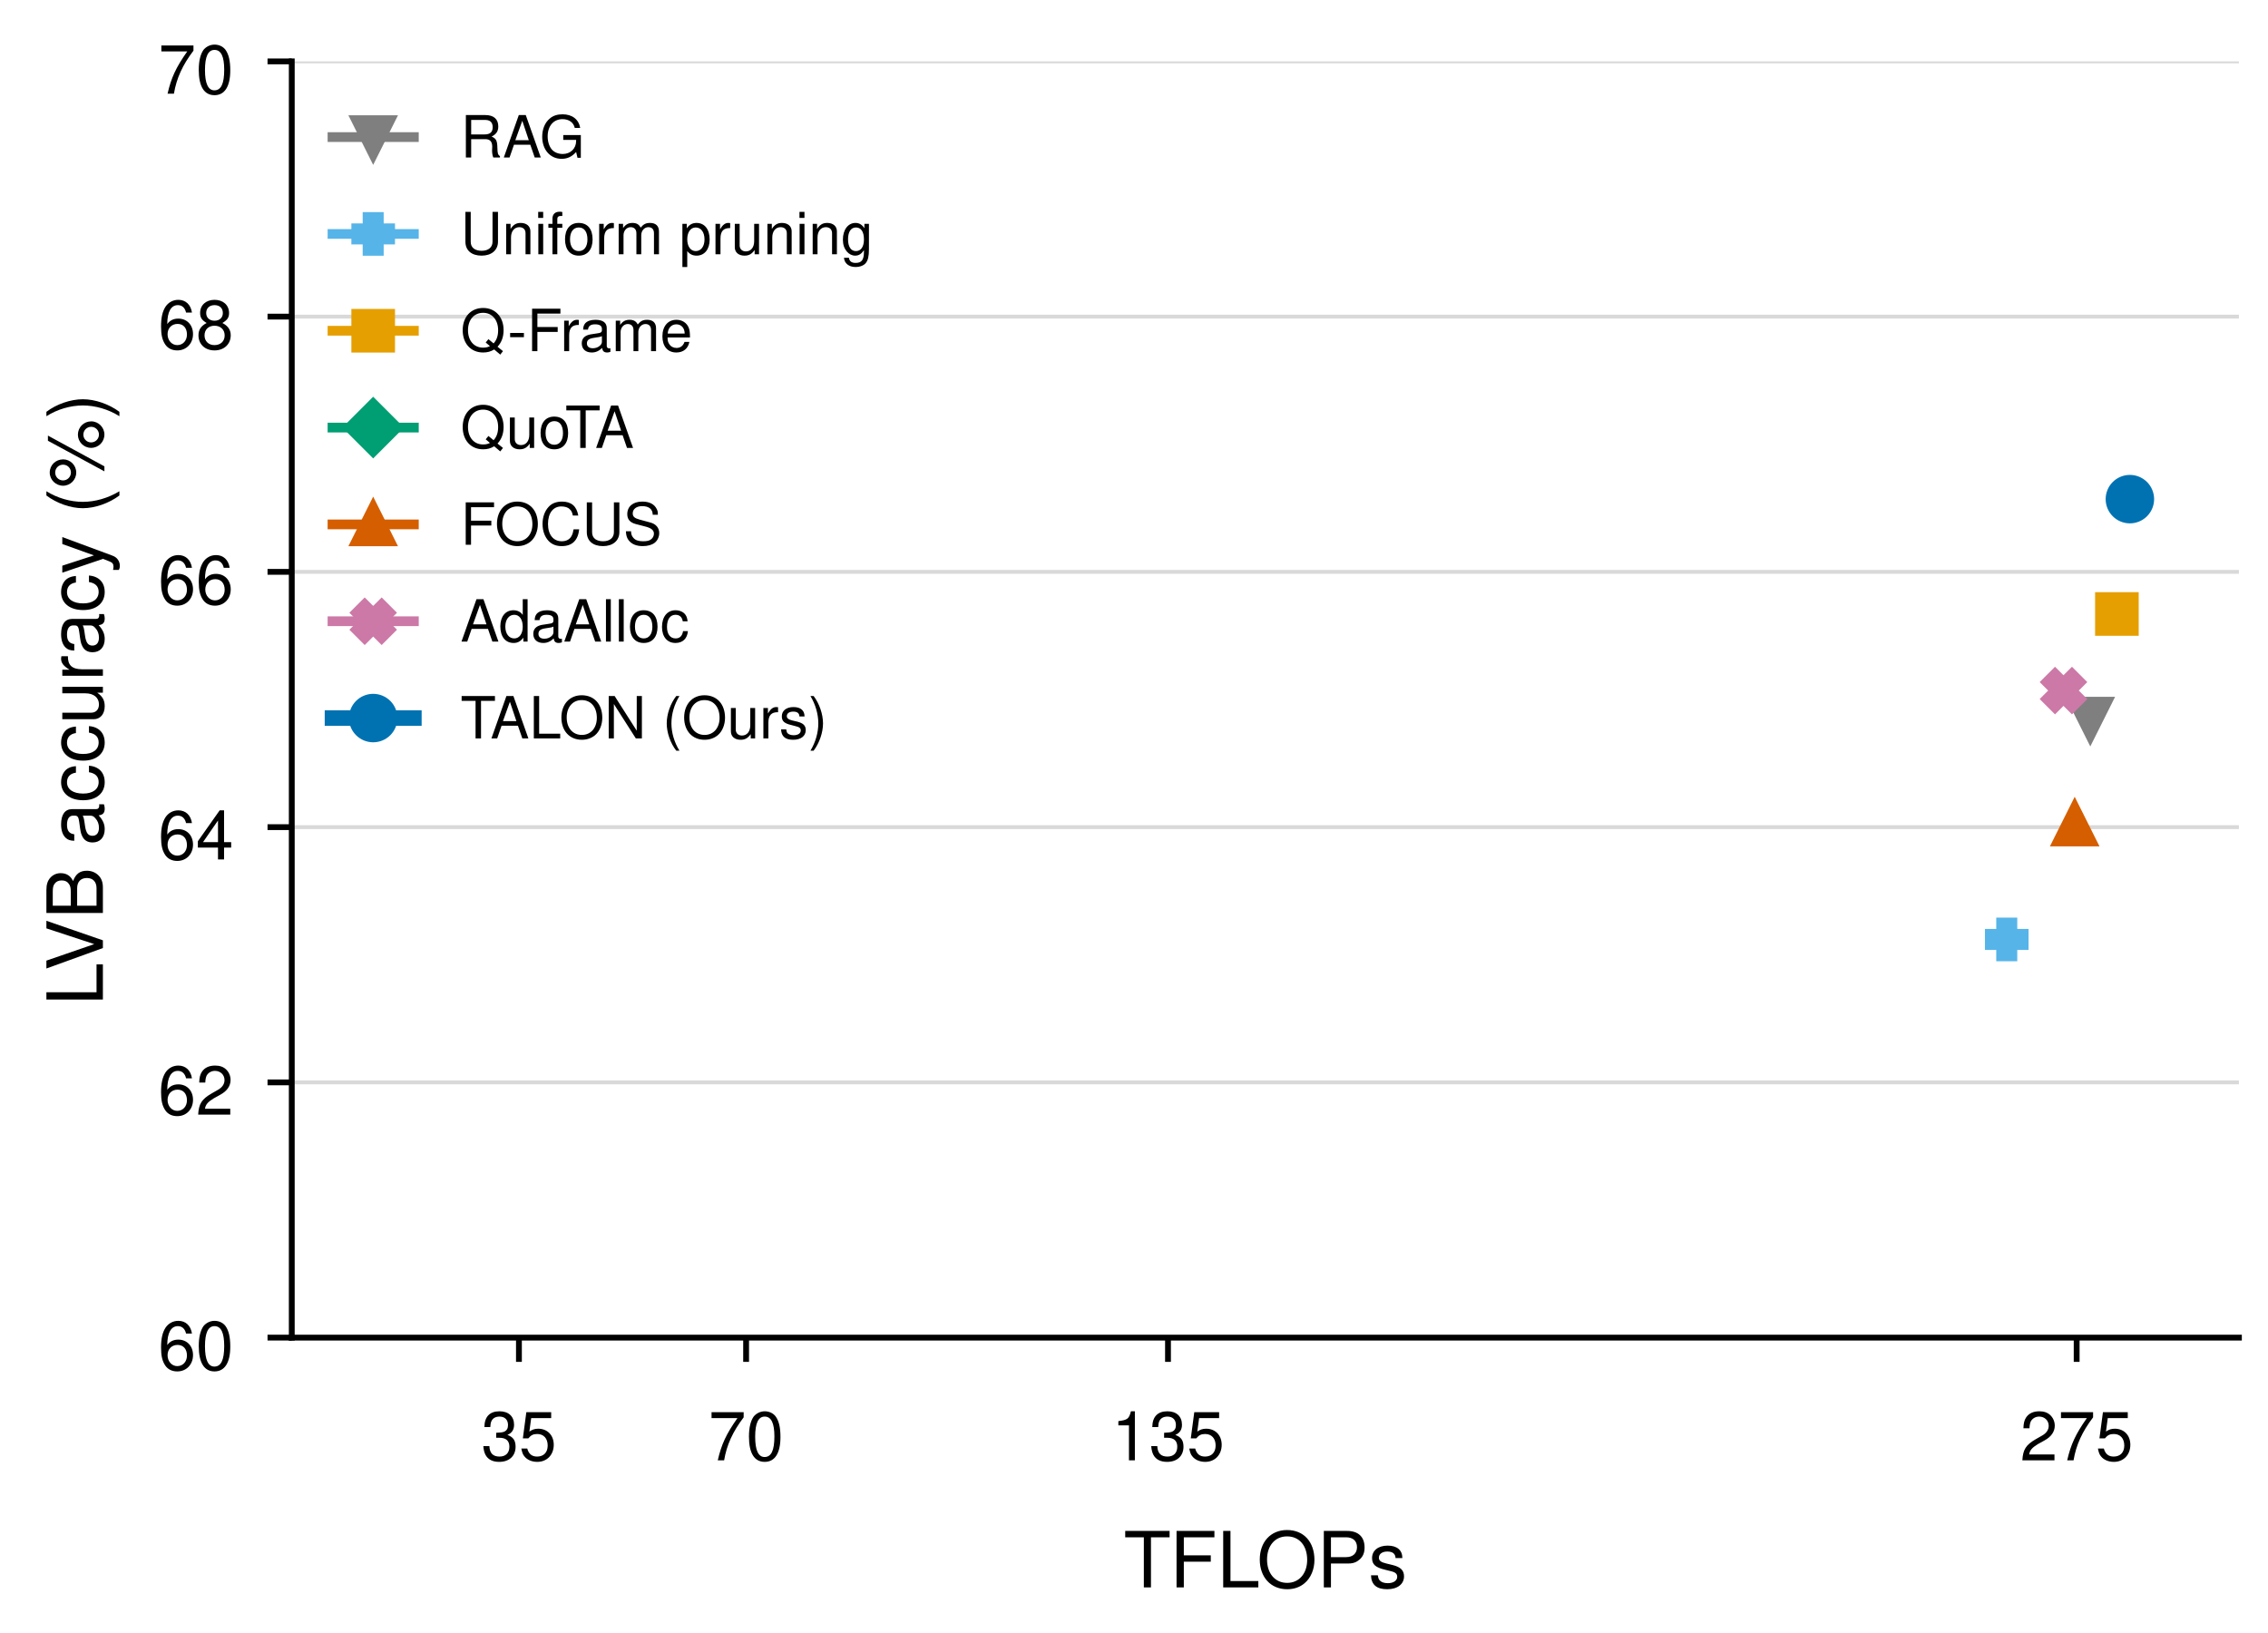
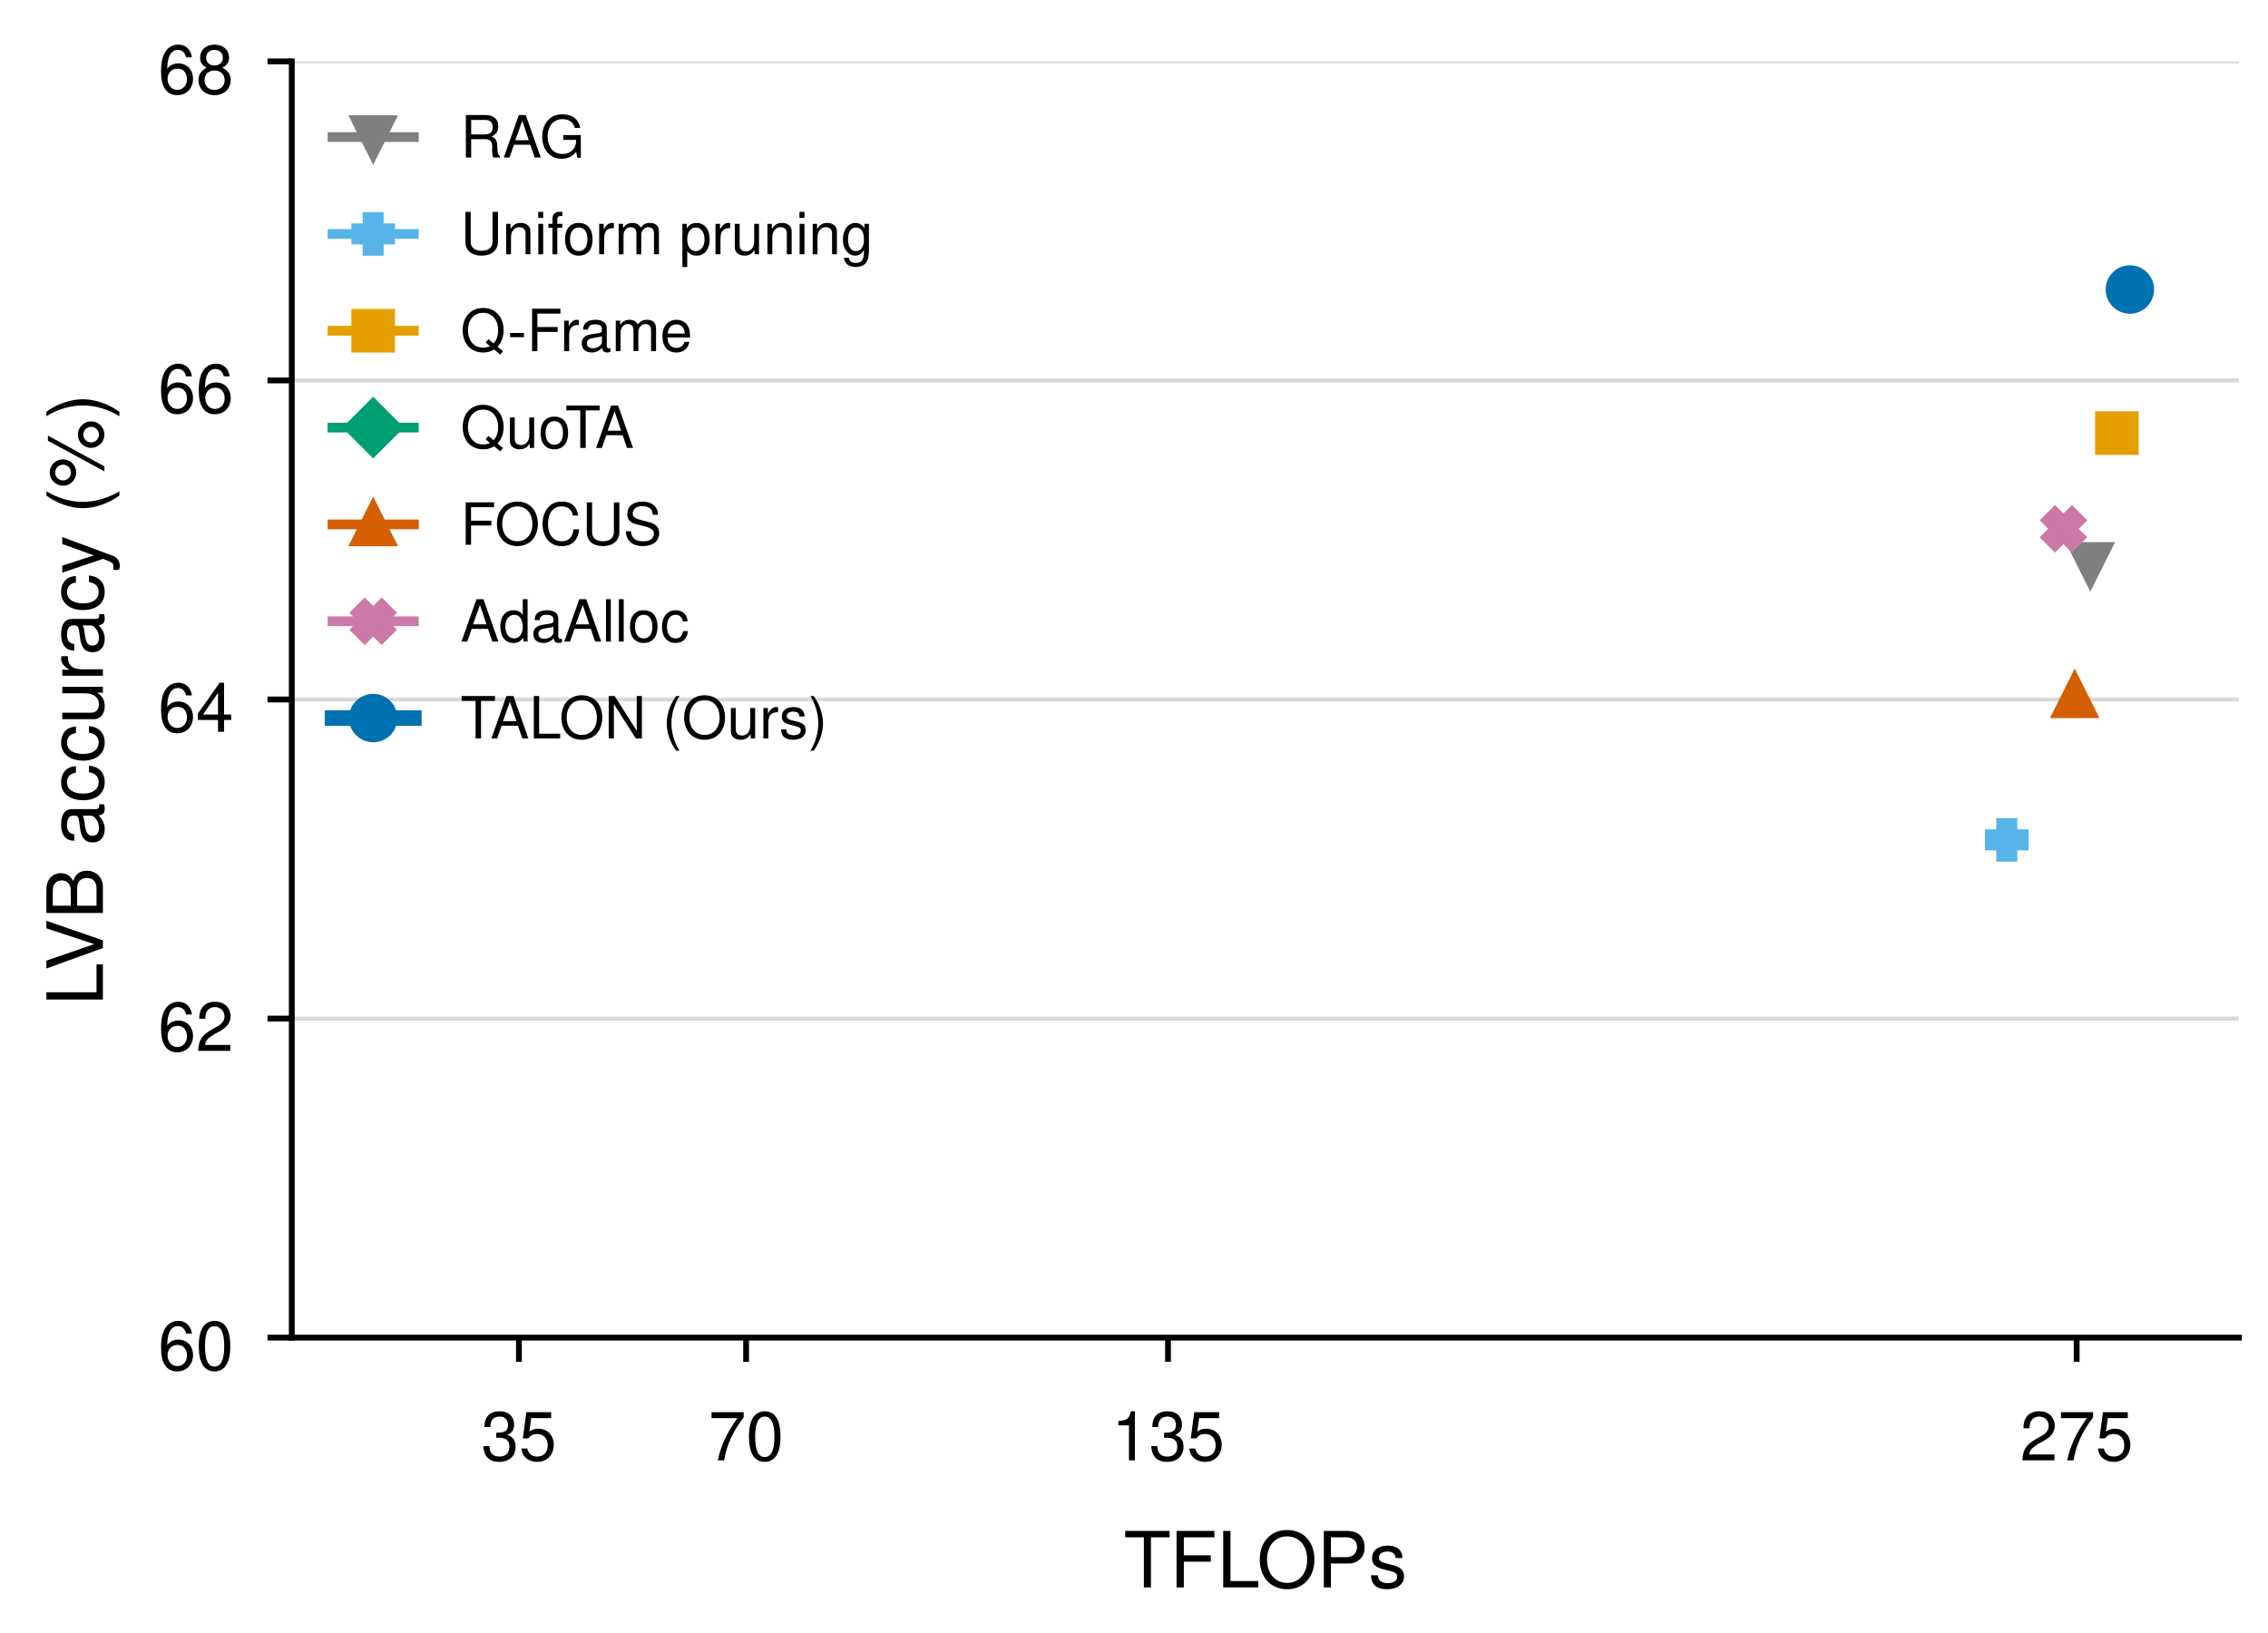
<svg xmlns="http://www.w3.org/2000/svg" xmlns:xlink="http://www.w3.org/1999/xlink" width="234pt" height="168.48pt" viewBox="0 0 234 168.48" version="1.1">
  <defs>
    <style type="text/css">*{stroke-linejoin: round; stroke-linecap: butt}</style>
  </defs>
  <g id="figure_1">
    <g id="patch_1">
      <path d="M 0 168.48  L 234 168.48  L 234 0  L 0 0  z " style="fill: #ffffff" />
    </g>
    <g id="axes_1">
      <g id="patch_2">
        <path d="M 30.103 138.005  L 231 138.005  L 231 6.332  L 30.103 6.332  z " style="fill: #ffffff" />
      </g>
      <g id="matplotlib.axis_1">
        <g id="xtick_1">
          <g id="line2d_1">
            <defs>
-               <path id="m438e394c28" d="M 0 0  L 0 2.5  " style="stroke: #000000; stroke-width: 0.6" />
+               <path id="m1d8fa7348e" d="M 0 0  L 0 2.5  " style="stroke: #000000; stroke-width: 0.6" />
            </defs>
            <g>
-               <use xlink:href="#m438e394c28" x="53.541" y="138.005" style="stroke: #000000; stroke-width: 0.6" />
+               <use xlink:href="#m1d8fa7348e" x="53.541" y="138.005" style="stroke: #000000; stroke-width: 0.6" />
            </g>
          </g>
          <g id="text_1">
            <text style="font-size: 7px; font-family: 'Helvetica Neue', 'Helvetica', 'Arial', 'TeX Gyre Heros', 'Nimbus Sans', 'Liberation Sans', 'DejaVu Sans', sans-serif; text-anchor: middle" x="53.541" y="150.669" transform="rotate(-0 53.54128 150.6688)">35</text>
          </g>
        </g>
        <g id="xtick_2">
          <g id="line2d_2">
            <g>
-               <use xlink:href="#m438e394c28" x="76.979" y="138.005" style="stroke: #000000; stroke-width: 0.6" />
+               <use xlink:href="#m1d8fa7348e" x="76.979" y="138.005" style="stroke: #000000; stroke-width: 0.6" />
            </g>
          </g>
          <g id="text_2">
            <text style="font-size: 7px; font-family: 'Helvetica Neue', 'Helvetica', 'Arial', 'TeX Gyre Heros', 'Nimbus Sans', 'Liberation Sans', 'DejaVu Sans', sans-serif; text-anchor: middle" x="76.979" y="150.669" transform="rotate(-0 76.97919 150.6688)">70</text>
          </g>
        </g>
        <g id="xtick_3">
          <g id="line2d_3">
            <g>
-               <use xlink:href="#m438e394c28" x="120.507" y="138.005" style="stroke: #000000; stroke-width: 0.6" />
+               <use xlink:href="#m1d8fa7348e" x="120.507" y="138.005" style="stroke: #000000; stroke-width: 0.6" />
            </g>
          </g>
          <g id="text_3">
            <text style="font-size: 7px; font-family: 'Helvetica Neue', 'Helvetica', 'Arial', 'TeX Gyre Heros', 'Nimbus Sans', 'Liberation Sans', 'DejaVu Sans', sans-serif; text-anchor: middle" x="120.507" y="150.669" transform="rotate(-0 120.5067 150.6688)">135</text>
          </g>
        </g>
        <g id="xtick_4">
          <g id="line2d_4">
            <g>
-               <use xlink:href="#m438e394c28" x="214.258" y="138.005" style="stroke: #000000; stroke-width: 0.6" />
+               <use xlink:href="#m1d8fa7348e" x="214.258" y="138.005" style="stroke: #000000; stroke-width: 0.6" />
            </g>
          </g>
          <g id="text_4">
            <text style="font-size: 7px; font-family: 'Helvetica Neue', 'Helvetica', 'Arial', 'TeX Gyre Heros', 'Nimbus Sans', 'Liberation Sans', 'DejaVu Sans', sans-serif; text-anchor: middle" x="214.258" y="150.669" transform="rotate(-0 214.2584 150.6688)">275</text>
          </g>
        </g>
        <g id="text_5">
          <text style="font-size: 8px; font-family: 'Helvetica Neue', 'Helvetica', 'Arial', 'TeX Gyre Heros', 'Nimbus Sans', 'Liberation Sans', 'DejaVu Sans', sans-serif; text-anchor: middle" x="130.552" y="163.776" transform="rotate(-0 130.5516 163.7758)">TFLOPs</text>
        </g>
      </g>
      <g id="matplotlib.axis_2">
        <g id="ytick_1">
          <g id="line2d_5">
-             <path d="M 30.103 138.005  L 231 138.005  " clip-path="url(#p9dae0553d2)" style="fill: none; stroke: #d9d9d9; stroke-width: 0.4; stroke-linecap: square" />
+             <path d="M 30.103 138.005  L 231 138.005  " clip-path="url(#pc5ddbb55d7)" style="fill: none; stroke: #d9d9d9; stroke-width: 0.4; stroke-linecap: square" />
          </g>
          <g id="line2d_6">
            <defs>
-               <path id="mdd28700ddf" d="M 0 0  L -2.5 0  " style="stroke: #000000; stroke-width: 0.6" />
+               <path id="m3a46dd92a2" d="M 0 0  L -2.5 0  " style="stroke: #000000; stroke-width: 0.6" />
            </defs>
            <g>
-               <use xlink:href="#mdd28700ddf" x="30.103" y="138.005" style="stroke: #000000; stroke-width: 0.6" />
+               <use xlink:href="#m3a46dd92a2" x="30.103" y="138.005" style="stroke: #000000; stroke-width: 0.6" />
            </g>
          </g>
          <g id="text_6">
            <text style="font-size: 7px; font-family: 'Helvetica Neue', 'Helvetica', 'Arial', 'TeX Gyre Heros', 'Nimbus Sans', 'Liberation Sans', 'DejaVu Sans', sans-serif; text-anchor: end" x="24.103" y="141.337" transform="rotate(-0 24.10337 141.3368)">60</text>
          </g>
        </g>
        <g id="ytick_2">
          <g id="line2d_7">
-             <path d="M 30.103 111.67  L 231 111.67  " clip-path="url(#p9dae0553d2)" style="fill: none; stroke: #d9d9d9; stroke-width: 0.4; stroke-linecap: square" />
+             <path d="M 30.103 105.087  L 231 105.087  " clip-path="url(#pc5ddbb55d7)" style="fill: none; stroke: #d9d9d9; stroke-width: 0.4; stroke-linecap: square" />
          </g>
          <g id="line2d_8">
            <g>
-               <use xlink:href="#mdd28700ddf" x="30.103" y="111.67" style="stroke: #000000; stroke-width: 0.6" />
+               <use xlink:href="#m3a46dd92a2" x="30.103" y="105.087" style="stroke: #000000; stroke-width: 0.6" />
            </g>
          </g>
          <g id="text_7">
-             <text style="font-size: 7px; font-family: 'Helvetica Neue', 'Helvetica', 'Arial', 'TeX Gyre Heros', 'Nimbus Sans', 'Liberation Sans', 'DejaVu Sans', sans-serif; text-anchor: end" x="24.103" y="115.002" transform="rotate(-0 24.10337 115.0023)">62</text>
+             <text style="font-size: 7px; font-family: 'Helvetica Neue', 'Helvetica', 'Arial', 'TeX Gyre Heros', 'Nimbus Sans', 'Liberation Sans', 'DejaVu Sans', sans-serif; text-anchor: end" x="24.103" y="108.419" transform="rotate(-0 24.10337 108.4186)">62</text>
          </g>
        </g>
        <g id="ytick_3">
          <g id="line2d_9">
-             <path d="M 30.103 85.336  L 231 85.336  " clip-path="url(#p9dae0553d2)" style="fill: none; stroke: #d9d9d9; stroke-width: 0.4; stroke-linecap: square" />
+             <path d="M 30.103 72.168  L 231 72.168  " clip-path="url(#pc5ddbb55d7)" style="fill: none; stroke: #d9d9d9; stroke-width: 0.4; stroke-linecap: square" />
          </g>
          <g id="line2d_10">
            <g>
-               <use xlink:href="#mdd28700ddf" x="30.103" y="85.336" style="stroke: #000000; stroke-width: 0.6" />
+               <use xlink:href="#m3a46dd92a2" x="30.103" y="72.168" style="stroke: #000000; stroke-width: 0.6" />
            </g>
          </g>
          <g id="text_8">
-             <text style="font-size: 7px; font-family: 'Helvetica Neue', 'Helvetica', 'Arial', 'TeX Gyre Heros', 'Nimbus Sans', 'Liberation Sans', 'DejaVu Sans', sans-serif; text-anchor: end" x="24.103" y="88.668" transform="rotate(-0 24.10337 88.66775)">64</text>
+             <text style="font-size: 7px; font-family: 'Helvetica Neue', 'Helvetica', 'Arial', 'TeX Gyre Heros', 'Nimbus Sans', 'Liberation Sans', 'DejaVu Sans', sans-serif; text-anchor: end" x="24.103" y="75.501" transform="rotate(-0 24.10337 75.5005)">64</text>
          </g>
        </g>
        <g id="ytick_4">
          <g id="line2d_11">
-             <path d="M 30.103 59.001  L 231 59.001  " clip-path="url(#p9dae0553d2)" style="fill: none; stroke: #d9d9d9; stroke-width: 0.4; stroke-linecap: square" />
+             <path d="M 30.103 39.25  L 231 39.25  " clip-path="url(#pc5ddbb55d7)" style="fill: none; stroke: #d9d9d9; stroke-width: 0.4; stroke-linecap: square" />
          </g>
          <g id="line2d_12">
            <g>
-               <use xlink:href="#mdd28700ddf" x="30.103" y="59.001" style="stroke: #000000; stroke-width: 0.6" />
+               <use xlink:href="#m3a46dd92a2" x="30.103" y="39.25" style="stroke: #000000; stroke-width: 0.6" />
            </g>
          </g>
          <g id="text_9">
-             <text style="font-size: 7px; font-family: 'Helvetica Neue', 'Helvetica', 'Arial', 'TeX Gyre Heros', 'Nimbus Sans', 'Liberation Sans', 'DejaVu Sans', sans-serif; text-anchor: end" x="24.103" y="62.333" transform="rotate(-0 24.10337 62.33325)">66</text>
+             <text style="font-size: 7px; font-family: 'Helvetica Neue', 'Helvetica', 'Arial', 'TeX Gyre Heros', 'Nimbus Sans', 'Liberation Sans', 'DejaVu Sans', sans-serif; text-anchor: end" x="24.103" y="42.582" transform="rotate(-0 24.10337 42.58237)">66</text>
          </g>
        </g>
        <g id="ytick_5">
          <g id="line2d_13">
-             <path d="M 30.103 32.667  L 231 32.667  " clip-path="url(#p9dae0553d2)" style="fill: none; stroke: #d9d9d9; stroke-width: 0.4; stroke-linecap: square" />
+             <path d="M 30.103 6.332  L 231 6.332  " clip-path="url(#pc5ddbb55d7)" style="fill: none; stroke: #d9d9d9; stroke-width: 0.4; stroke-linecap: square" />
          </g>
          <g id="line2d_14">
            <g>
-               <use xlink:href="#mdd28700ddf" x="30.103" y="32.667" style="stroke: #000000; stroke-width: 0.6" />
+               <use xlink:href="#m3a46dd92a2" x="30.103" y="6.332" style="stroke: #000000; stroke-width: 0.6" />
            </g>
          </g>
          <g id="text_10">
-             <text style="font-size: 7px; font-family: 'Helvetica Neue', 'Helvetica', 'Arial', 'TeX Gyre Heros', 'Nimbus Sans', 'Liberation Sans', 'DejaVu Sans', sans-serif; text-anchor: end" x="24.103" y="35.999" transform="rotate(-0 24.10337 35.99874)">68</text>
-           </g>
-         </g>
-         <g id="ytick_6">
-           <g id="line2d_15">
-             <path d="M 30.103 6.332  L 231 6.332  " clip-path="url(#p9dae0553d2)" style="fill: none; stroke: #d9d9d9; stroke-width: 0.4; stroke-linecap: square" />
-           </g>
-           <g id="line2d_16">
-             <g>
-               <use xlink:href="#mdd28700ddf" x="30.103" y="6.332" style="stroke: #000000; stroke-width: 0.6" />
-             </g>
-           </g>
-           <g id="text_11">
-             <text style="font-size: 7px; font-family: 'Helvetica Neue', 'Helvetica', 'Arial', 'TeX Gyre Heros', 'Nimbus Sans', 'Liberation Sans', 'DejaVu Sans', sans-serif; text-anchor: end" x="24.103" y="9.664" transform="rotate(-0 24.10337 9.66424)">70</text>
-           </g>
-         </g>
-         <g id="text_12">
+             <text style="font-size: 7px; font-family: 'Helvetica Neue', 'Helvetica', 'Arial', 'TeX Gyre Heros', 'Nimbus Sans', 'Liberation Sans', 'DejaVu Sans', sans-serif; text-anchor: end" x="24.103" y="9.664" transform="rotate(-0 24.10337 9.66424)">68</text>
+           </g>
+         </g>
+         <g id="text_11">
          <text style="font-size: 8px; font-family: 'Helvetica Neue', 'Helvetica', 'Arial', 'TeX Gyre Heros', 'Nimbus Sans', 'Liberation Sans', 'DejaVu Sans', sans-serif; text-anchor: middle" x="10.616" y="72.168" transform="rotate(-90 10.61624 72.1685)">LVB accuracy (%)</text>
        </g>
      </g>
+       <g id="line2d_15">
+         <path d="M 215.665 58.178  " clip-path="url(#pc5ddbb55d7)" style="fill: none; stroke: #7f7f7f; stroke-linecap: square" />
+         <defs>
+           <path id="mba32b13f5a" d="M -0 1.75  L 1.75 -1.75  L -1.75 -1.75  z " style="stroke: #7f7f7f; stroke-linejoin: miter" />
+         </defs>
+         <g clip-path="url(#pc5ddbb55d7)">
+           <use xlink:href="#mba32b13f5a" x="215.665" y="58.178" style="fill: #7f7f7f; stroke: #7f7f7f; stroke-linejoin: miter" />
+         </g>
+       </g>
+       <g id="line2d_16">
+         <path d="M 207.046 86.652  " clip-path="url(#pc5ddbb55d7)" style="fill: none; stroke: #56b4e9; stroke-linecap: square" />
+         <defs>
+           <path id="m1fbe0f3d7a" d="M -0.583 1.75  L 0.583 1.75  L 0.583 0.583  L 1.75 0.583  L 1.75 -0.583  L 0.583 -0.583  L 0.583 -1.75  L -0.583 -1.75  L -0.583 -0.583  L -1.75 -0.583  L -1.75 0.583  L -0.583 0.583  z " style="stroke: #56b4e9; stroke-linejoin: miter" />
+         </defs>
+         <g clip-path="url(#pc5ddbb55d7)">
+           <use xlink:href="#m1fbe0f3d7a" x="207.046" y="86.652" style="fill: #56b4e9; stroke: #56b4e9; stroke-linejoin: miter" />
+         </g>
+       </g>
      <g id="line2d_17">
-         <path d="M 215.665 74.144  " clip-path="url(#p9dae0553d2)" style="fill: none; stroke: #7f7f7f; stroke-linecap: square" />
-         <defs>
-           <path id="m82ee183aa8" d="M -0 1.75  L 1.75 -1.75  L -1.75 -1.75  z " style="stroke: #7f7f7f; stroke-linejoin: miter" />
-         </defs>
-         <g clip-path="url(#p9dae0553d2)">
-           <use xlink:href="#m82ee183aa8" x="215.665" y="74.144" style="fill: #7f7f7f; stroke: #7f7f7f; stroke-linejoin: miter" />
+         <path d="M 218.41 44.682  " clip-path="url(#pc5ddbb55d7)" style="fill: none; stroke: #e69f00; stroke-linecap: square" />
+         <defs>
+           <path id="mdaf52383f3" d="M -1.75 1.75  L 1.75 1.75  L 1.75 -1.75  L -1.75 -1.75  z " style="stroke: #e69f00; stroke-linejoin: miter" />
+         </defs>
+         <g clip-path="url(#pc5ddbb55d7)">
+           <use xlink:href="#mdaf52383f3" x="218.41" y="44.682" style="fill: #e69f00; stroke: #e69f00; stroke-linejoin: miter" />
        </g>
      </g>
      <g id="line2d_18">
-         <path d="M 207.046 96.923  " clip-path="url(#p9dae0553d2)" style="fill: none; stroke: #56b4e9; stroke-linecap: square" />
-         <defs>
-           <path id="m176121b582" d="M -0.583 1.75  L 0.583 1.75  L 0.583 0.583  L 1.75 0.583  L 1.75 -0.583  L 0.583 -0.583  L 0.583 -1.75  L -0.583 -1.75  L -0.583 -0.583  L -1.75 -0.583  L -1.75 0.583  L -0.583 0.583  z " style="stroke: #56b4e9; stroke-linejoin: miter" />
-         </defs>
-         <g clip-path="url(#p9dae0553d2)">
-           <use xlink:href="#m176121b582" x="207.046" y="96.923" style="fill: #56b4e9; stroke: #56b4e9; stroke-linejoin: miter" />
+         <path clip-path="url(#pc5ddbb55d7)" style="fill: none; stroke: #009e73; stroke-linecap: square" />
+         <defs>
+           <path id="m7ca6e0bc90" d="M -0 2.475  L 2.475 0  L 0 -2.475  L -2.475 -0  z " style="stroke: #009e73; stroke-linejoin: miter" />
+         </defs>
+         <g clip-path="url(#pc5ddbb55d7)">
+           <use xlink:href="#m7ca6e0bc90" x="1273.652" y="28.717" style="fill: #009e73; stroke: #009e73; stroke-linejoin: miter" />
        </g>
      </g>
      <g id="line2d_19">
-         <path d="M 218.41 63.346  " clip-path="url(#p9dae0553d2)" style="fill: none; stroke: #e69f00; stroke-linecap: square" />
-         <defs>
-           <path id="mb3f74f6676" d="M -1.75 1.75  L 1.75 1.75  L 1.75 -1.75  L -1.75 -1.75  z " style="stroke: #e69f00; stroke-linejoin: miter" />
-         </defs>
-         <g clip-path="url(#p9dae0553d2)">
-           <use xlink:href="#mb3f74f6676" x="218.41" y="63.346" style="fill: #e69f00; stroke: #e69f00; stroke-linejoin: miter" />
+         <path d="M 214.057 71.839  " clip-path="url(#pc5ddbb55d7)" style="fill: none; stroke: #d55e00; stroke-linecap: square" />
+         <defs>
+           <path id="m67638d6473" d="M 0 -1.75  L -1.75 1.75  L 1.75 1.75  z " style="stroke: #d55e00; stroke-linejoin: miter" />
+         </defs>
+         <g clip-path="url(#pc5ddbb55d7)">
+           <use xlink:href="#m67638d6473" x="214.057" y="71.839" style="fill: #d55e00; stroke: #d55e00; stroke-linejoin: miter" />
        </g>
      </g>
      <g id="line2d_20">
-         <path clip-path="url(#p9dae0553d2)" style="fill: none; stroke: #009e73; stroke-linecap: square" />
-         <defs>
-           <path id="m42a4f1ab9a" d="M -0 2.475  L 2.475 0  L 0 -2.475  L -2.475 -0  z " style="stroke: #009e73; stroke-linejoin: miter" />
-         </defs>
-         <g clip-path="url(#p9dae0553d2)">
-           <use xlink:href="#m42a4f1ab9a" x="1273.652" y="50.574" style="fill: #009e73; stroke: #009e73; stroke-linejoin: miter" />
-         </g>
-       </g>
-       <g id="line2d_21">
-         <path d="M 214.057 85.072  " clip-path="url(#p9dae0553d2)" style="fill: none; stroke: #d55e00; stroke-linecap: square" />
-         <defs>
-           <path id="m2859f0471d" d="M 0 -1.75  L -1.75 1.75  L 1.75 1.75  z " style="stroke: #d55e00; stroke-linejoin: miter" />
-         </defs>
-         <g clip-path="url(#p9dae0553d2)">
-           <use xlink:href="#m2859f0471d" x="214.057" y="85.072" style="fill: #d55e00; stroke: #d55e00; stroke-linejoin: miter" />
-         </g>
-       </g>
-       <g id="line2d_22">
-         <path d="M 212.899 71.247  " clip-path="url(#p9dae0553d2)" style="fill: none; stroke: #cc79a7; stroke-linecap: square" />
-         <defs>
-           <path id="m0ade3fc939" d="M -0.875 1.75  L 0 0.875  L 0.875 1.75  L 1.75 0.875  L 0.875 0  L 1.75 -0.875  L 0.875 -1.75  L 0 -0.875  L -0.875 -1.75  L -1.75 -0.875  L -0.875 0  L -1.75 0.875  z " style="stroke: #cc79a7; stroke-linejoin: miter" />
-         </defs>
-         <g clip-path="url(#p9dae0553d2)">
-           <use xlink:href="#m0ade3fc939" x="212.899" y="71.247" style="fill: #cc79a7; stroke: #cc79a7; stroke-linejoin: miter" />
+         <path d="M 212.899 54.557  " clip-path="url(#pc5ddbb55d7)" style="fill: none; stroke: #cc79a7; stroke-linecap: square" />
+         <defs>
+           <path id="m23d50599ba" d="M -0.875 1.75  L 0 0.875  L 0.875 1.75  L 1.75 0.875  L 0.875 0  L 1.75 -0.875  L 0.875 -1.75  L 0 -0.875  L -0.875 -1.75  L -1.75 -0.875  L -0.875 0  L -1.75 0.875  z " style="stroke: #cc79a7; stroke-linejoin: miter" />
+         </defs>
+         <g clip-path="url(#pc5ddbb55d7)">
+           <use xlink:href="#m23d50599ba" x="212.899" y="54.557" style="fill: #cc79a7; stroke: #cc79a7; stroke-linejoin: miter" />
        </g>
      </g>
      <g id="patch_3">
        <path d="M 30.103 138.005  L 30.103 6.332  " style="fill: none; stroke: #000000; stroke-width: 0.6; stroke-linejoin: miter; stroke-linecap: square" />
      </g>
      <g id="patch_4">
        <path d="M 30.103 138.005  L 231 138.005  " style="fill: none; stroke: #000000; stroke-width: 0.6; stroke-linejoin: miter; stroke-linecap: square" />
      </g>
-       <g id="line2d_23">
-         <path d="M 219.75 51.496  " clip-path="url(#p9dae0553d2)" style="fill: none; stroke: #0072b2; stroke-width: 1.6; stroke-linecap: square" />
-         <defs>
-           <path id="med249efaf7" d="M 0 2  C 0.53 2 1.039 1.789 1.414 1.414  C 1.789 1.039 2 0.53 2 0  C 2 -0.53 1.789 -1.039 1.414 -1.414  C 1.039 -1.789 0.53 -2 0 -2  C -0.53 -2 -1.039 -1.789 -1.414 -1.414  C -1.789 -1.039 -2 -0.53 -2 0  C -2 0.53 -1.789 1.039 -1.414 1.414  C -1.039 1.789 -0.53 2 0 2  z " style="stroke: #0072b2" />
-         </defs>
-         <g clip-path="url(#p9dae0553d2)">
-           <use xlink:href="#med249efaf7" x="219.75" y="51.496" style="fill: #0072b2; stroke: #0072b2" />
+       <g id="line2d_21">
+         <path d="M 219.75 29.869  " clip-path="url(#pc5ddbb55d7)" style="fill: none; stroke: #0072b2; stroke-width: 1.6; stroke-linecap: square" />
+         <defs>
+           <path id="me237be56ed" d="M 0 2  C 0.53 2 1.039 1.789 1.414 1.414  C 1.789 1.039 2 0.53 2 0  C 2 -0.53 1.789 -1.039 1.414 -1.414  C 1.039 -1.789 0.53 -2 0 -2  C -0.53 -2 -1.039 -1.789 -1.414 -1.414  C -1.789 -1.039 -2 -0.53 -2 0  C -2 0.53 -1.789 1.039 -1.414 1.414  C -1.039 1.789 -0.53 2 0 2  z " style="stroke: #0072b2" />
+         </defs>
+         <g clip-path="url(#pc5ddbb55d7)">
+           <use xlink:href="#me237be56ed" x="219.75" y="29.869" style="fill: #0072b2; stroke: #0072b2" />
        </g>
      </g>
      <g id="legend_1">
+         <g id="line2d_22">
+           <path d="M 34.303 14.144  L 38.503 14.144  L 42.703 14.144  " style="fill: none; stroke: #7f7f7f; stroke-linecap: square" />
+           <g>
+             <use xlink:href="#mba32b13f5a" x="38.503" y="14.144" style="fill: #7f7f7f; stroke: #7f7f7f; stroke-linejoin: miter" />
+           </g>
+         </g>
+         <g id="text_12">
+           <text style="font-size: 6px; font-family: 'Helvetica Neue', 'Helvetica', 'Arial', 'TeX Gyre Heros', 'Nimbus Sans', 'Liberation Sans', 'DejaVu Sans', sans-serif; text-anchor: start" x="47.503" y="16.244" transform="rotate(-0 47.50337 16.24424)">RAG</text>
+         </g>
+         <g id="line2d_23">
+           <path d="M 34.303 24.134  L 38.503 24.134  L 42.703 24.134  " style="fill: none; stroke: #56b4e9; stroke-linecap: square" />
+           <g>
+             <use xlink:href="#m1fbe0f3d7a" x="38.503" y="24.134" style="fill: #56b4e9; stroke: #56b4e9; stroke-linejoin: miter" />
+           </g>
+         </g>
+         <g id="text_13">
+           <text style="font-size: 6px; font-family: 'Helvetica Neue', 'Helvetica', 'Arial', 'TeX Gyre Heros', 'Nimbus Sans', 'Liberation Sans', 'DejaVu Sans', sans-serif; text-anchor: start" x="47.503" y="26.234" transform="rotate(-0 47.50337 26.23424)">Uniform pruning</text>
+         </g>
        <g id="line2d_24">
-           <path d="M 34.303 14.144  L 38.503 14.144  L 42.703 14.144  " style="fill: none; stroke: #7f7f7f; stroke-linecap: square" />
-           <g>
-             <use xlink:href="#m82ee183aa8" x="38.503" y="14.144" style="fill: #7f7f7f; stroke: #7f7f7f; stroke-linejoin: miter" />
-           </g>
-         </g>
-         <g id="text_13">
-           <text style="font-size: 6px; font-family: 'Helvetica Neue', 'Helvetica', 'Arial', 'TeX Gyre Heros', 'Nimbus Sans', 'Liberation Sans', 'DejaVu Sans', sans-serif; text-anchor: start" x="47.503" y="16.244" transform="rotate(-0 47.50337 16.24424)">RAG</text>
+           <path d="M 34.303 34.124  L 38.503 34.124  L 42.703 34.124  " style="fill: none; stroke: #e69f00; stroke-linecap: square" />
+           <g>
+             <use xlink:href="#mdaf52383f3" x="38.503" y="34.124" style="fill: #e69f00; stroke: #e69f00; stroke-linejoin: miter" />
+           </g>
+         </g>
+         <g id="text_14">
+           <text style="font-size: 6px; font-family: 'Helvetica Neue', 'Helvetica', 'Arial', 'TeX Gyre Heros', 'Nimbus Sans', 'Liberation Sans', 'DejaVu Sans', sans-serif; text-anchor: start" x="47.503" y="36.224" transform="rotate(-0 47.50337 36.22424)">Q-Frame</text>
        </g>
        <g id="line2d_25">
-           <path d="M 34.303 24.134  L 38.503 24.134  L 42.703 24.134  " style="fill: none; stroke: #56b4e9; stroke-linecap: square" />
-           <g>
-             <use xlink:href="#m176121b582" x="38.503" y="24.134" style="fill: #56b4e9; stroke: #56b4e9; stroke-linejoin: miter" />
-           </g>
-         </g>
-         <g id="text_14">
-           <text style="font-size: 6px; font-family: 'Helvetica Neue', 'Helvetica', 'Arial', 'TeX Gyre Heros', 'Nimbus Sans', 'Liberation Sans', 'DejaVu Sans', sans-serif; text-anchor: start" x="47.503" y="26.234" transform="rotate(-0 47.50337 26.23424)">Uniform pruning</text>
+           <path d="M 34.303 44.114  L 38.503 44.114  L 42.703 44.114  " style="fill: none; stroke: #009e73; stroke-linecap: square" />
+           <g>
+             <use xlink:href="#m7ca6e0bc90" x="38.503" y="44.114" style="fill: #009e73; stroke: #009e73; stroke-linejoin: miter" />
+           </g>
+         </g>
+         <g id="text_15">
+           <text style="font-size: 6px; font-family: 'Helvetica Neue', 'Helvetica', 'Arial', 'TeX Gyre Heros', 'Nimbus Sans', 'Liberation Sans', 'DejaVu Sans', sans-serif; text-anchor: start" x="47.503" y="46.214" transform="rotate(-0 47.50337 46.21424)">QuoTA</text>
        </g>
        <g id="line2d_26">
-           <path d="M 34.303 34.124  L 38.503 34.124  L 42.703 34.124  " style="fill: none; stroke: #e69f00; stroke-linecap: square" />
-           <g>
-             <use xlink:href="#mb3f74f6676" x="38.503" y="34.124" style="fill: #e69f00; stroke: #e69f00; stroke-linejoin: miter" />
-           </g>
-         </g>
-         <g id="text_15">
-           <text style="font-size: 6px; font-family: 'Helvetica Neue', 'Helvetica', 'Arial', 'TeX Gyre Heros', 'Nimbus Sans', 'Liberation Sans', 'DejaVu Sans', sans-serif; text-anchor: start" x="47.503" y="36.224" transform="rotate(-0 47.50337 36.22424)">Q-Frame</text>
+           <path d="M 34.303 54.104  L 38.503 54.104  L 42.703 54.104  " style="fill: none; stroke: #d55e00; stroke-linecap: square" />
+           <g>
+             <use xlink:href="#m67638d6473" x="38.503" y="54.104" style="fill: #d55e00; stroke: #d55e00; stroke-linejoin: miter" />
+           </g>
+         </g>
+         <g id="text_16">
+           <text style="font-size: 6px; font-family: 'Helvetica Neue', 'Helvetica', 'Arial', 'TeX Gyre Heros', 'Nimbus Sans', 'Liberation Sans', 'DejaVu Sans', sans-serif; text-anchor: start" x="47.503" y="56.204" transform="rotate(-0 47.50337 56.20424)">FOCUS</text>
        </g>
        <g id="line2d_27">
-           <path d="M 34.303 44.114  L 38.503 44.114  L 42.703 44.114  " style="fill: none; stroke: #009e73; stroke-linecap: square" />
-           <g>
-             <use xlink:href="#m42a4f1ab9a" x="38.503" y="44.114" style="fill: #009e73; stroke: #009e73; stroke-linejoin: miter" />
-           </g>
-         </g>
-         <g id="text_16">
-           <text style="font-size: 6px; font-family: 'Helvetica Neue', 'Helvetica', 'Arial', 'TeX Gyre Heros', 'Nimbus Sans', 'Liberation Sans', 'DejaVu Sans', sans-serif; text-anchor: start" x="47.503" y="46.214" transform="rotate(-0 47.50337 46.21424)">QuoTA</text>
+           <path d="M 34.303 64.094  L 38.503 64.094  L 42.703 64.094  " style="fill: none; stroke: #cc79a7; stroke-linecap: square" />
+           <g>
+             <use xlink:href="#m23d50599ba" x="38.503" y="64.094" style="fill: #cc79a7; stroke: #cc79a7; stroke-linejoin: miter" />
+           </g>
+         </g>
+         <g id="text_17">
+           <text style="font-size: 6px; font-family: 'Helvetica Neue', 'Helvetica', 'Arial', 'TeX Gyre Heros', 'Nimbus Sans', 'Liberation Sans', 'DejaVu Sans', sans-serif; text-anchor: start" x="47.503" y="66.194" transform="rotate(-0 47.50337 66.19424)">AdaAlloc</text>
        </g>
        <g id="line2d_28">
-           <path d="M 34.303 54.104  L 38.503 54.104  L 42.703 54.104  " style="fill: none; stroke: #d55e00; stroke-linecap: square" />
-           <g>
-             <use xlink:href="#m2859f0471d" x="38.503" y="54.104" style="fill: #d55e00; stroke: #d55e00; stroke-linejoin: miter" />
-           </g>
-         </g>
-         <g id="text_17">
-           <text style="font-size: 6px; font-family: 'Helvetica Neue', 'Helvetica', 'Arial', 'TeX Gyre Heros', 'Nimbus Sans', 'Liberation Sans', 'DejaVu Sans', sans-serif; text-anchor: start" x="47.503" y="56.204" transform="rotate(-0 47.50337 56.20424)">FOCUS</text>
-         </g>
-         <g id="line2d_29">
-           <path d="M 34.303 64.094  L 38.503 64.094  L 42.703 64.094  " style="fill: none; stroke: #cc79a7; stroke-linecap: square" />
-           <g>
-             <use xlink:href="#m0ade3fc939" x="38.503" y="64.094" style="fill: #cc79a7; stroke: #cc79a7; stroke-linejoin: miter" />
+           <path d="M 34.303 74.084  L 38.503 74.084  L 42.703 74.084  " style="fill: none; stroke: #0072b2; stroke-width: 1.6; stroke-linecap: square" />
+           <g>
+             <use xlink:href="#me237be56ed" x="38.503" y="74.084" style="fill: #0072b2; stroke: #0072b2" />
          </g>
        </g>
        <g id="text_18">
-           <text style="font-size: 6px; font-family: 'Helvetica Neue', 'Helvetica', 'Arial', 'TeX Gyre Heros', 'Nimbus Sans', 'Liberation Sans', 'DejaVu Sans', sans-serif; text-anchor: start" x="47.503" y="66.194" transform="rotate(-0 47.50337 66.19424)">AdaAlloc</text>
-         </g>
-         <g id="line2d_30">
-           <path d="M 34.303 74.084  L 38.503 74.084  L 42.703 74.084  " style="fill: none; stroke: #0072b2; stroke-width: 1.6; stroke-linecap: square" />
-           <g>
-             <use xlink:href="#med249efaf7" x="38.503" y="74.084" style="fill: #0072b2; stroke: #0072b2" />
-           </g>
-         </g>
-         <g id="text_19">
          <text style="font-size: 6px; font-family: 'Helvetica Neue', 'Helvetica', 'Arial', 'TeX Gyre Heros', 'Nimbus Sans', 'Liberation Sans', 'DejaVu Sans', sans-serif; text-anchor: start" x="47.503" y="76.184" transform="rotate(-0 47.50337 76.18424)">TALON (Ours)</text>
        </g>
      </g>
    </g>
  </g>
  <defs>
-     <clipPath id="p9dae0553d2">
+     <clipPath id="pc5ddbb55d7">
      <rect x="30.103" y="6.332" width="200.896" height="131.673" />
    </clipPath>
  </defs>
</svg>
